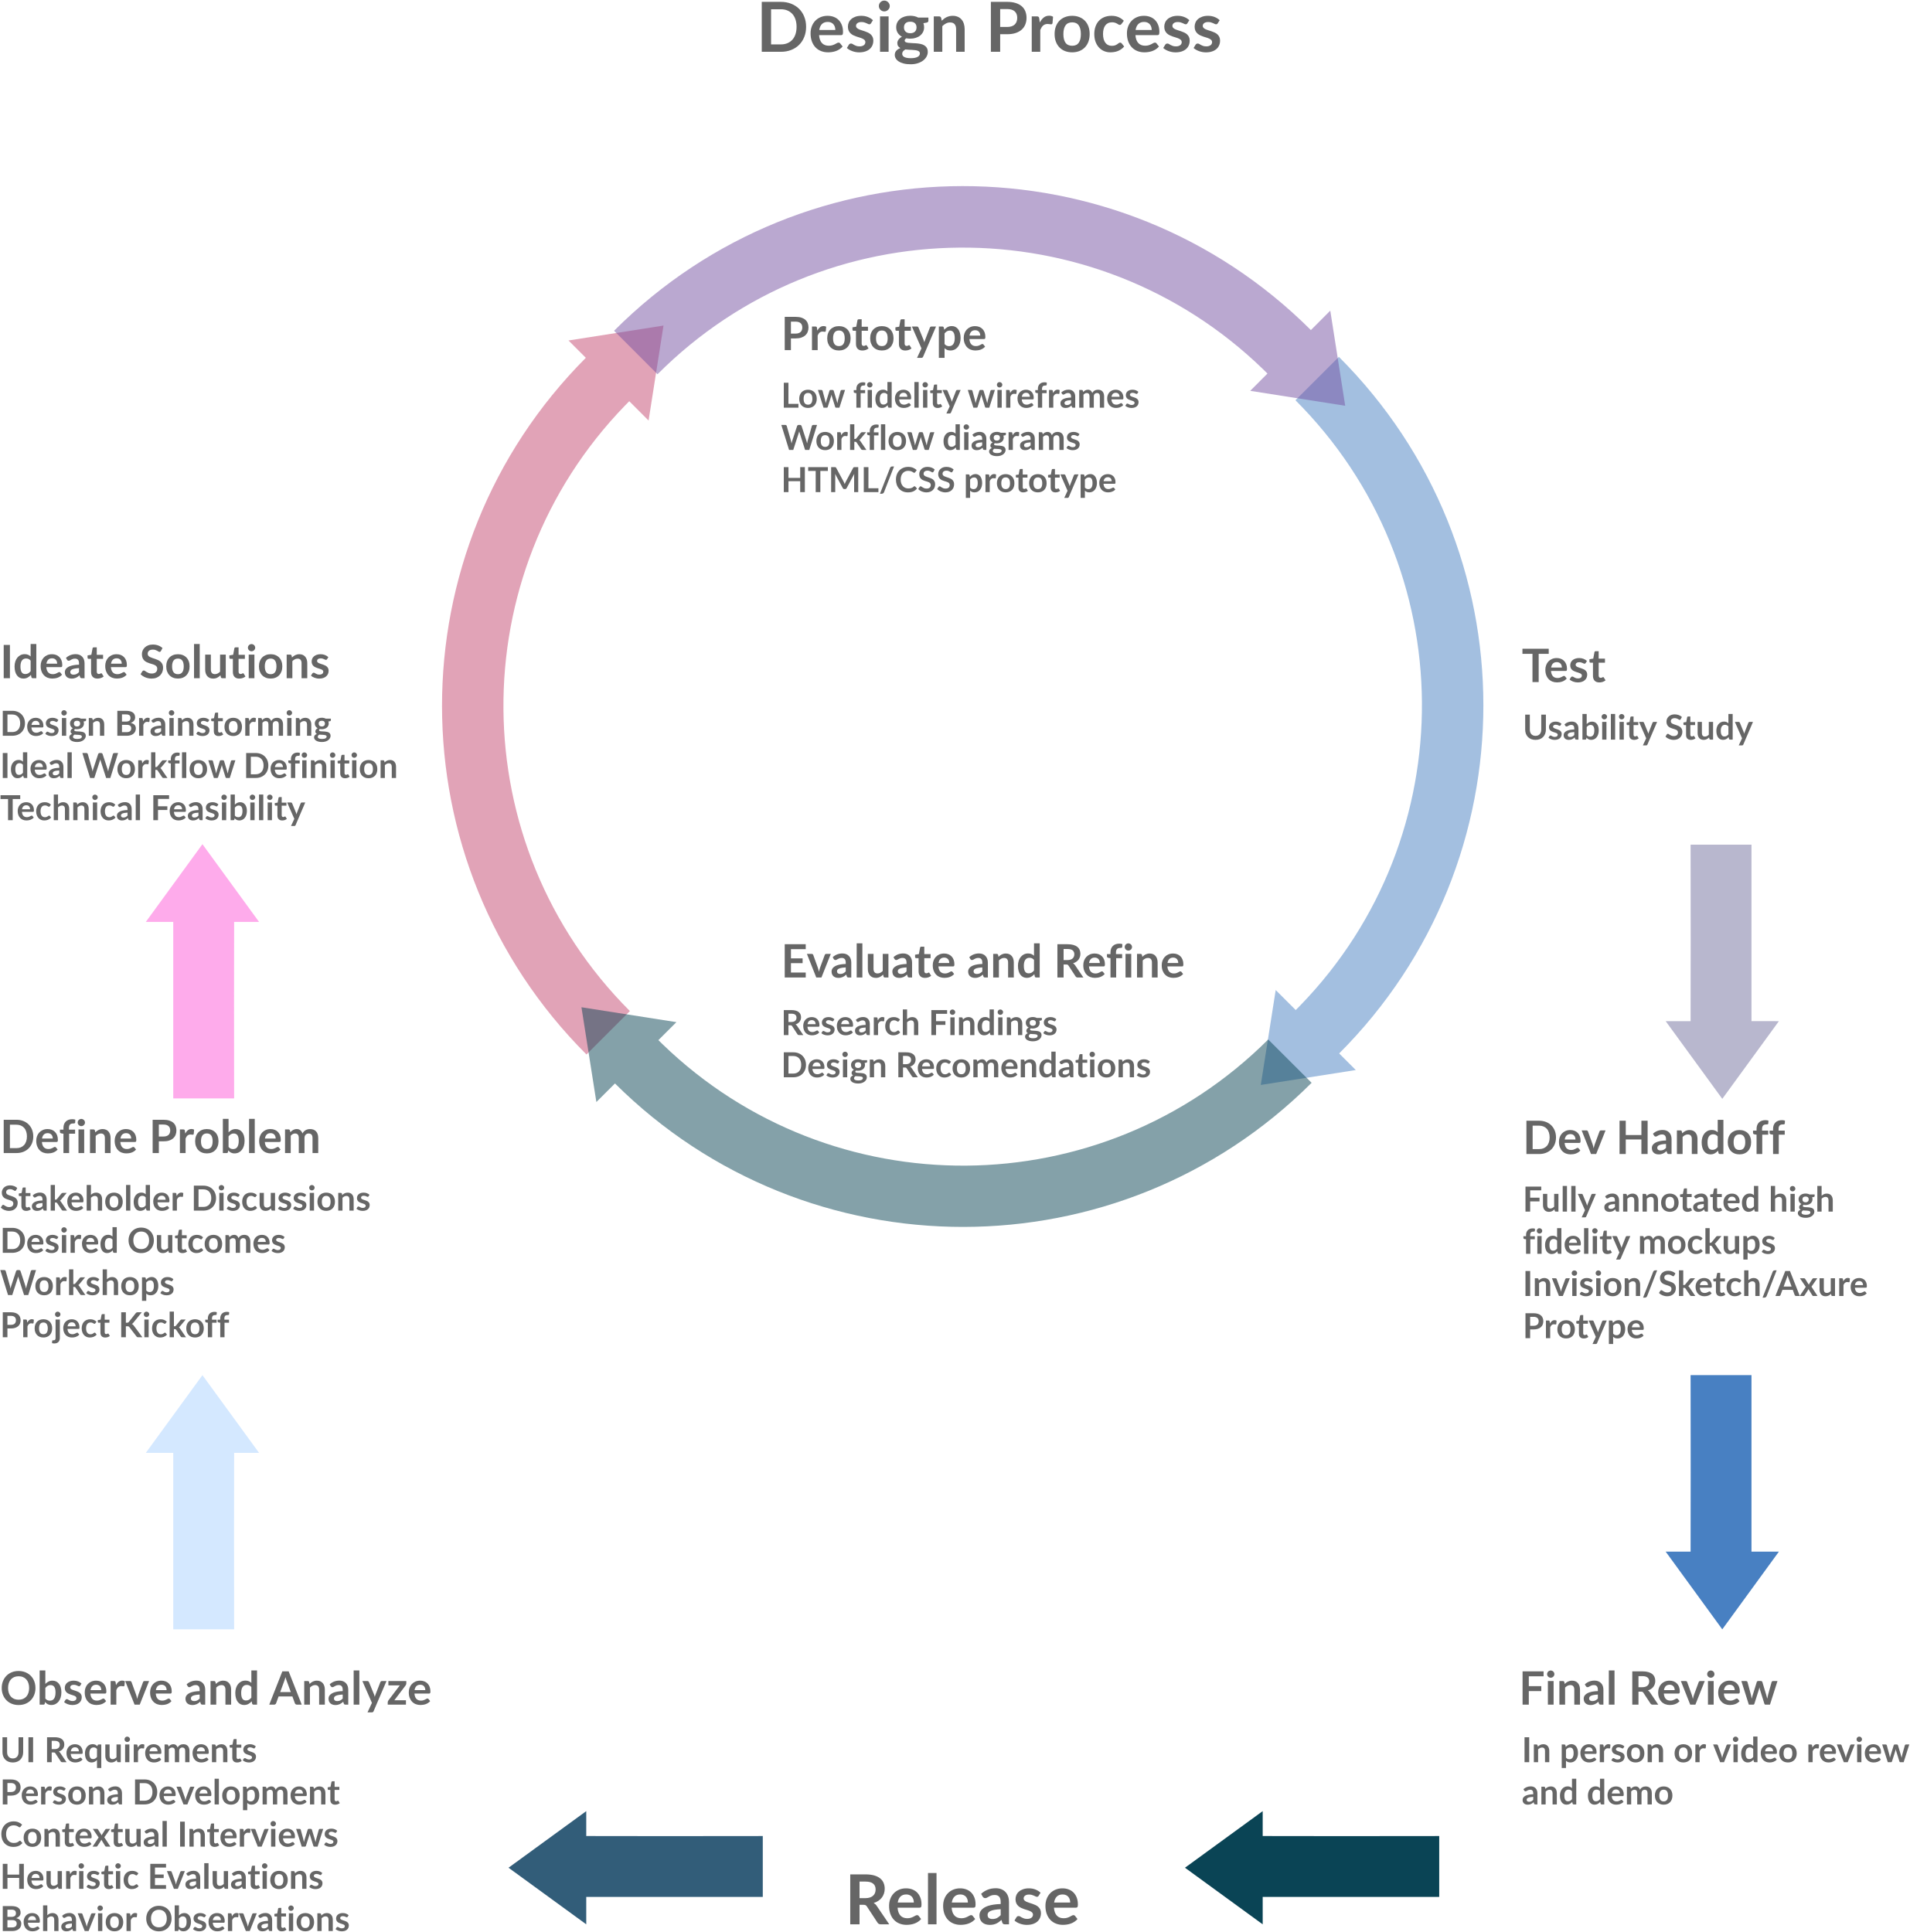
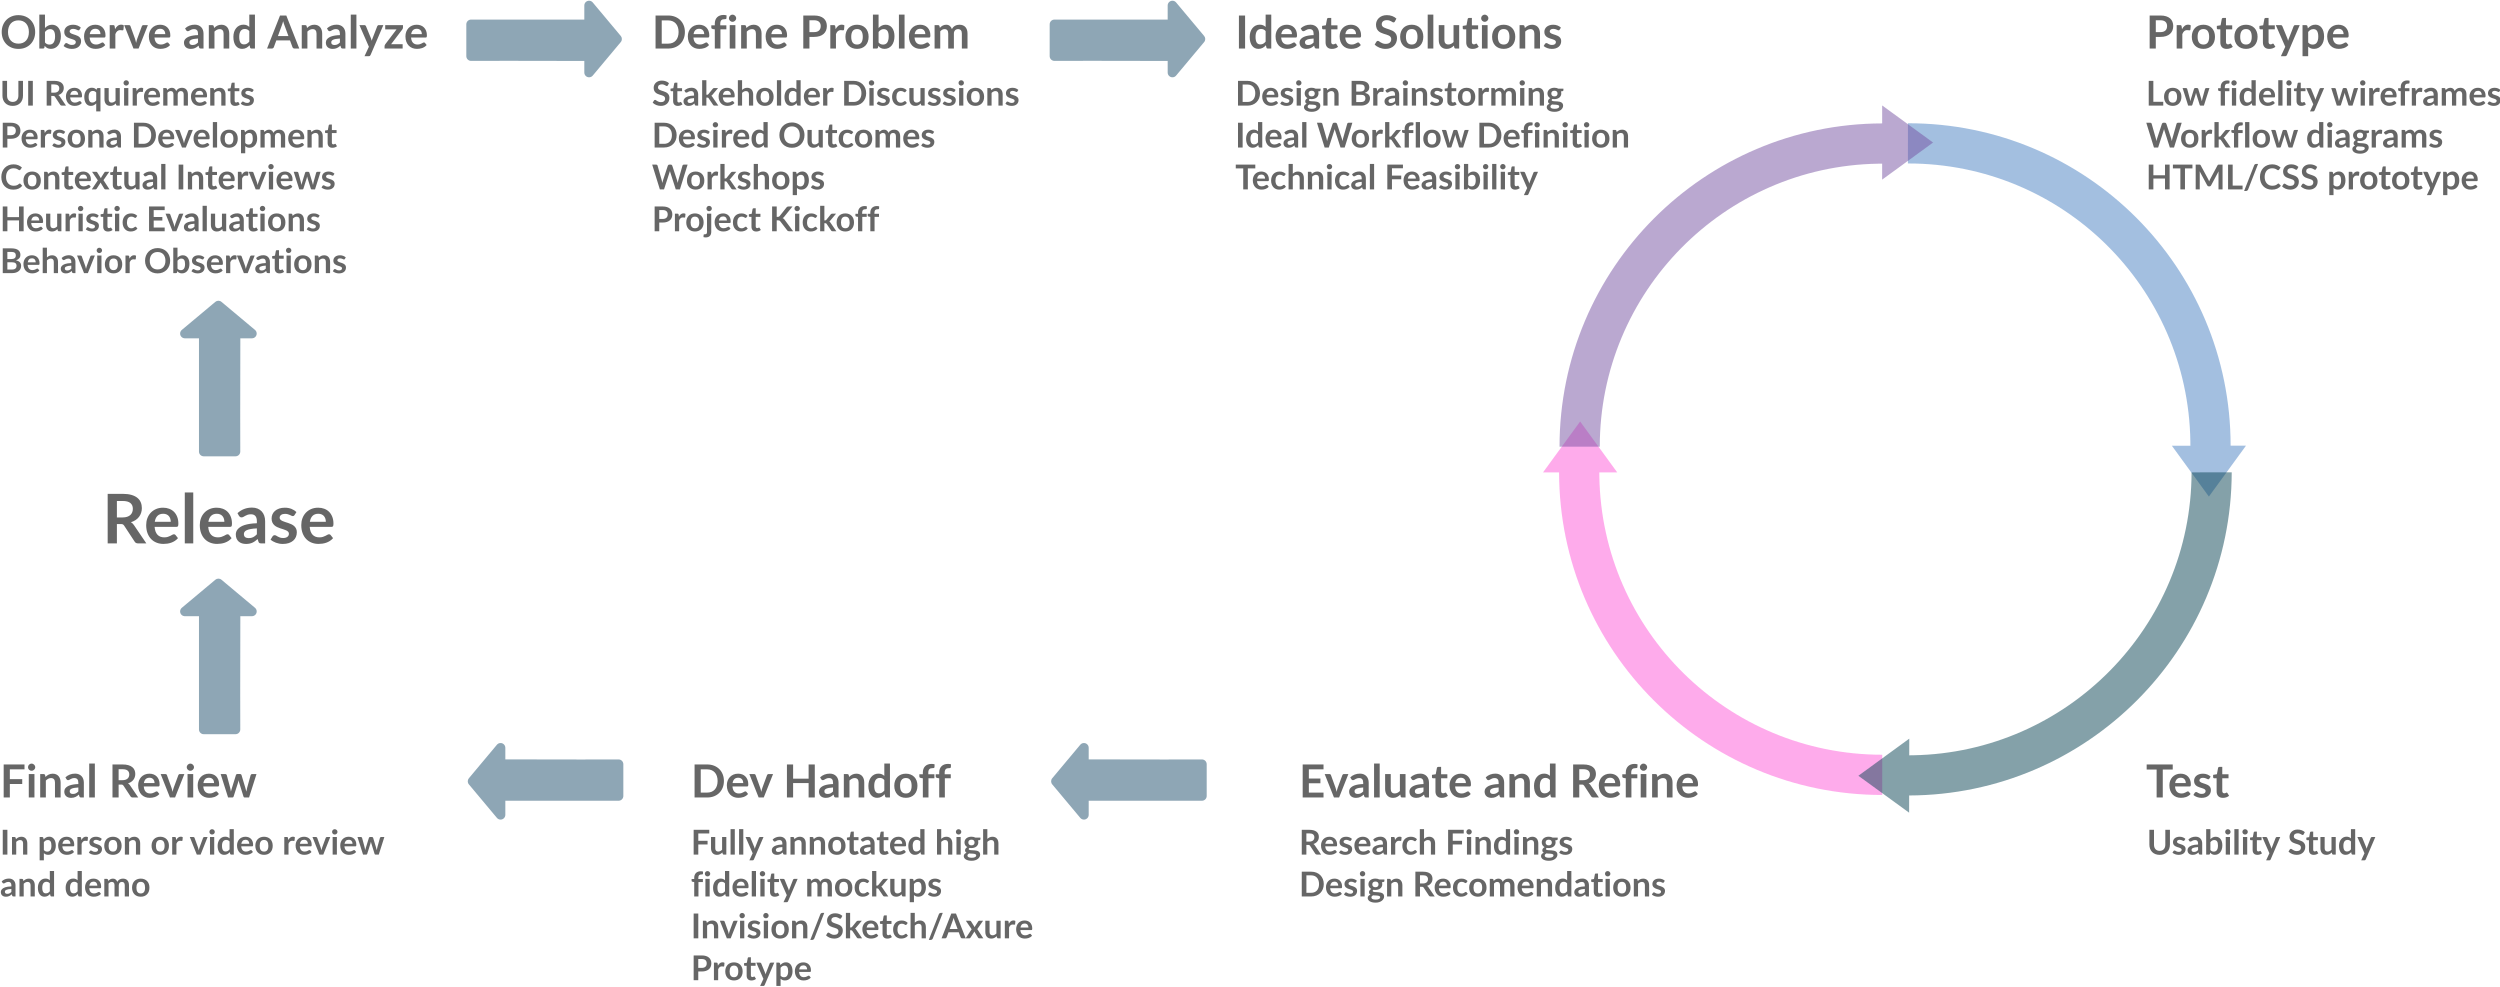
- <svg xmlns="http://www.w3.org/2000/svg" width="1990px" height="2014px" viewBox="0 0 1990 2014" version="1.1">
+ <svg xmlns="http://www.w3.org/2000/svg" width="2627px" height="1037px" viewBox="0 0 2627 1037" version="1.1">
  <g id="Page-1" stroke="none" stroke-width="1" fill="none" fill-rule="evenodd">
-     <g id="Artboard-Copy" transform="translate(-2792, -520)">
-       <path d="M4187.408,892 C4388.099,1092.503 4388.197,1417.522 4187.702,1618.146 L4205.025,1635.454 L4106,1651 L4121.561,1552.068 L4142.431,1572.919 L4147.36,1567.913 C4317.91,1391.907 4316.17,1111.093 4142.14,937.226 L4187.408,892 Z" id="Path" fill-opacity="0.5" fill="#4880C2" />
-       <path d="M3211.75,921.407 L3270.75,1002.407 L3242.287,1002.407 L3242.34,1008.925 C3246.314,1254.021 3446.237,1451.483 3692.28,1451.483 L3692.28,1515.483 C3408.714,1515.483 3178.78,1285.858 3178.281,1002.409 L3152.75,1002.407 L3211.75,921.407 Z" id="Combined-Shape" fill-opacity="0.5" fill="#C44971" transform="translate(3422.515, 1218.445) rotate(-315) translate(-3422.515, -1218.445) " />
-       <path d="M4159,1648.758 C3958.544,1848.852 3633.683,1849.08 3432.942,1649.444 L3413.553,1668.794 L3398,1570 L3496.973,1585.525 L3478.19,1604.274 L3482.802,1608.803 C3658.883,1778.957 3939.815,1777.221 4113.755,1603.595 L4159,1648.758 Z" id="Path" fill-opacity="0.5" fill="#0A4455" />
-       <path d="M4178.442,843.835 L4194,943 L4094.997,927.417 L4112.971,909.414 L4108.399,904.91 C3932.266,734.118 3651.251,735.861 3477.258,910.138 L3432,864.806 C3632.502,663.975 3957.429,663.732 4158.232,864.076 L4178.442,843.835 Z" id="Path" fill-opacity="0.5" fill="#7653A2" />
-       <text id="Observe-and-Analyze" font-family="Lato-Bold, Lato" font-size="48" font-weight="bold" fill="#666666">
-         <tspan x="2792" y="2297">Observe and Analyze</tspan>
+     <g id="Artboard-Copy" transform="translate(-2782, -390)">
+       <g id="Group-9" transform="translate(4774, 872.5) rotate(-45) translate(-4774, -872.5) translate(4415, 514)">
+         <path d="M617.694,118 C750.317,250.348 750.382,464.886 617.888,597.314 L629.336,608.738 L563.897,619 L574.18,553.697 L587.972,567.46 L591.229,564.156 C703.934,447.978 702.784,262.619 587.779,147.853 L617.694,118 Z" id="Path" fill-opacity="0.5" fill="#4880C2" />
+         <path d="M152.544,96 L142.264,161.401 L128.964,148.104 L125.943,151.174 C13.272,267.526 14.422,453.164 129.392,568.103 L99.486,598 C-33.018,465.533 -33.162,250.851 99.054,118.205 L87.125,106.277 L152.544,96 Z" id="Path" fill-opacity="0.55" fill="#FD66DA" />
+         <path d="M598.921,617.932 C466.454,749.872 251.776,750.022 119.121,618.384 L106.308,631.144 L96.03,566 L161.434,576.237 L149.022,588.6 L152.07,591.587 C268.429,703.784 454.077,702.639 569.022,588.152 L598.921,617.932 Z" id="Path" fill-opacity="0.5" fill="#0A4455" />
+         <path d="M611.769,85.612 L622.05,151 L556.626,140.725 L568.504,128.854 L565.483,125.884 C449.089,13.266 263.385,14.415 148.406,129.331 L118.498,99.44 C250.996,-32.986 465.717,-33.146 598.414,98.958 L611.769,85.612 Z" id="Path" fill-opacity="0.5" fill="#7653A2" />
+       </g>
+       <g id="Group" transform="translate(2782, 394)" fill="#666666" font-family="Lato-Bold, Lato" font-weight="bold">
+         <text id="Observe-and-Analyze" font-size="48">
+           <tspan x="0" y="47">Observe and Analyze</tspan>
+         </text>
+         <text id="UI-Requirements-Pers" font-size="36">
+           <tspan x="0" y="107">UI Requirements</tspan>
+           <tspan x="0" y="151">Persona Development</tspan>
+           <tspan x="0" y="195">Contextual Interviews</tspan>
+           <tspan x="0" y="239">Heuristic Evaluations</tspan>
+           <tspan x="0" y="283">Behavior Observations</tspan>
+         </text>
+       </g>
+       <g id="Group-2" transform="translate(3467, 394)" fill="#666666" font-family="Lato-Bold, Lato" font-weight="bold">
+         <text id="Define-Problem" font-size="48">
+           <tspan x="0" y="47">Define Problem</tspan>
+         </text>
+         <text id="Stakeholder-Discussi" font-size="36">
+           <tspan x="0" y="107">Stakeholder Discussions</tspan>
+           <tspan x="0" y="151">Desired Outcomes </tspan>
+           <tspan x="0" y="195">Workshops</tspan>
+           <tspan x="0" y="239">Project Kickoff</tspan>
+         </text>
+       </g>
+       <g id="Group-3" transform="translate(4080, 394)" fill="#666666" font-family="Lato-Bold, Lato" font-weight="bold">
+         <text id="Ideate-Solutions" font-size="48">
+           <tspan x="0" y="47">Ideate Solutions</tspan>
+         </text>
+         <text id="Design-Brainstorming" font-size="36">
+           <tspan x="0" y="107">Design Brainstorming</tspan>
+           <tspan x="0" y="151">Ideal Workflow Definition</tspan>
+           <tspan x="0" y="195">Technical Feasibility</tspan>
+         </text>
+       </g>
+       <g id="Group-4" transform="translate(5037, 394)" fill="#666666" font-family="Lato-Bold, Lato" font-weight="bold">
+         <text id="Prototype" font-size="48">
+           <tspan x="0" y="47">Prototype</tspan>
+         </text>
+         <text id="Low-fidelity-wirefra" font-size="36">
+           <tspan x="0" y="107">Low fidelity wireframes</tspan>
+           <tspan x="0" y="151">Workflow diagrams</tspan>
+           <tspan x="0" y="195">HTML/CSS prototype</tspan>
+         </text>
+       </g>
+       <g id="Group-5" transform="translate(5037, 1181)" fill="#666666" font-family="Lato-Bold, Lato" font-weight="bold">
+         <text id="Test" font-size="48">
+           <tspan x="0" y="47">Test</tspan>
+         </text>
+         <text id="Usability-Study" font-size="36">
+           <tspan x="1" y="107">Usability Study</tspan>
+         </text>
+       </g>
+       <g id="Group-6" transform="translate(4147, 1181)" fill="#666666" font-family="Lato-Bold, Lato" font-weight="bold">
+         <text id="Evaluate-and-Refine" font-size="48">
+           <tspan x="0" y="47">Evaluate and Refine</tspan>
+         </text>
+         <text id="Research-Findings-De" font-size="36">
+           <tspan x="0" y="107">Research Findings</tspan>
+           <tspan x="0" y="151">Design Recomendations</tspan>
+         </text>
+       </g>
+       <g id="Group-7" transform="translate(3508, 1181)" fill="#666666" font-family="Lato-Bold, Lato" font-weight="bold">
+         <text id="Dev-Handoff" font-size="48">
+           <tspan x="0" y="47">Dev Handoff</tspan>
+         </text>
+         <text id="Fully-annotated-high" font-size="36">
+           <tspan x="0" y="107">Fully annotated high</tspan>
+           <tspan x="0" y="151">fidelity mockups</tspan>
+           <tspan x="0" y="195">Invision/Sketch/Axure </tspan>
+           <tspan x="0" y="239">Protype</tspan>
+         </text>
+       </g>
+       <g id="Group-8" transform="translate(2782, 1181)" fill="#666666" font-family="Lato-Bold, Lato" font-weight="bold">
+         <text id="Final-Review" font-size="48">
+           <tspan x="0" y="47">Final Review</tspan>
+         </text>
+         <text id="In-person-or-video-r" font-size="36">
+           <tspan x="0" y="107">In person or video review </tspan>
+           <tspan x="0" y="151">and demo</tspan>
+         </text>
+       </g>
+       <text id="Release" font-family="Lato-Bold, Lato" font-size="72" font-weight="bold" fill="#666666">
+         <tspan x="2889.348" y="961">Release</tspan>
      </text>
-       <text id="Define-Problem" font-family="Lato-Bold, Lato" font-size="48" font-weight="bold" fill="#666666">
-         <tspan x="2792" y="1722">Define Problem</tspan>
-       </text>
-       <text id="Ideate-Solutions" font-family="Lato-Bold, Lato" font-size="48" font-weight="bold" fill="#666666">
-         <tspan x="2792" y="1227">Ideate Solutions</tspan>
-       </text>
-       <text id="Prototype" font-family="Lato-Bold, Lato" font-size="48" font-weight="bold" fill="#666666">
-         <tspan x="3606" y="885">Prototype</tspan>
-       </text>
-       <text id="Design-Process" font-family="Lato-Bold, Lato" font-size="72" font-weight="bold" fill="#666666">
-         <tspan x="3580.126" y="574">Design Process</tspan>
-       </text>
-       <text id="Test" font-family="Lato-Bold, Lato" font-size="48" font-weight="bold" fill="#666666">
-         <tspan x="4378" y="1231">Test</tspan>
-       </text>
-       <text id="Evaluate-and-Refine" font-family="Lato-Bold, Lato" font-size="48" font-weight="bold" fill="#666666">
-         <tspan x="3606" y="1539">Evaluate and Refine</tspan>
-       </text>
-       <text id="Dev-Handoff" font-family="Lato-Bold, Lato" font-size="48" font-weight="bold" fill="#666666">
-         <tspan x="4379" y="1723">Dev Handoff</tspan>
-       </text>
-       <text id="Final-Review" font-family="Lato-Bold, Lato" font-size="48" font-weight="bold" fill="#666666">
-         <tspan x="4375" y="2297">Final Review</tspan>
-       </text>
-       <text id="Release" font-family="Lato-Bold, Lato" font-size="72" font-weight="bold" fill="#666666">
-         <tspan x="3672.348" y="2526">Release</tspan>
-       </text>
-       <text id="UI-Requirements-Pers" font-family="Lato-Bold, Lato" font-size="36" font-weight="bold" fill="#666666">
-         <tspan x="2792" y="2357">UI Requirements</tspan>
-         <tspan x="2792" y="2401">Persona Development</tspan>
-         <tspan x="2792" y="2445">Contextual Interviews</tspan>
-         <tspan x="2792" y="2489">Heuristic Evaluations</tspan>
-         <tspan x="2792" y="2533">Behavior Observations</tspan>
-       </text>
-       <text id="Stakeholder-Discussi" font-family="Lato-Bold, Lato" font-size="36" font-weight="bold" fill="#666666">
-         <tspan x="2792" y="1782">Stakeholder Discussions</tspan>
-         <tspan x="2792" y="1826">Desired Outcomes </tspan>
-         <tspan x="2792" y="1870">Workshops</tspan>
-         <tspan x="2792" y="1914">Project Kickoff</tspan>
-       </text>
-       <text id="Design-Brainstorming" font-family="Lato-Bold, Lato" font-size="36" font-weight="bold" fill="#666666">
-         <tspan x="2792" y="1287">Design Brainstorming</tspan>
-         <tspan x="2792" y="1331">Ideal Workflow Definition</tspan>
-         <tspan x="2792" y="1375">Technical Feasibility</tspan>
-       </text>
-       <text id="Low-fidelity-wirefra" font-family="Lato-Bold, Lato" font-size="36" font-weight="bold" fill="#666666">
-         <tspan x="3606" y="945">Low fidelity wireframes</tspan>
-         <tspan x="3606" y="989">Workflow diagrams</tspan>
-         <tspan x="3606" y="1033">HTML/CSS prototype</tspan>
-       </text>
-       <text id="Usability-Study" font-family="Lato-Bold, Lato" font-size="36" font-weight="bold" fill="#666666">
-         <tspan x="4379" y="1291">Usability Study</tspan>
-       </text>
-       <text id="Research-Findings-De" font-family="Lato-Bold, Lato" font-size="36" font-weight="bold" fill="#666666">
-         <tspan x="3606" y="1599">Research Findings</tspan>
-         <tspan x="3606" y="1643">Design Recomendations</tspan>
-       </text>
-       <text id="Fully-annotated-high" font-family="Lato-Bold, Lato" font-size="36" font-weight="bold" fill="#666666">
-         <tspan x="4379" y="1783">Fully annotated high</tspan>
-         <tspan x="4379" y="1827">fidelity mockups</tspan>
-         <tspan x="4379" y="1871">Invision/Sketch/Axure </tspan>
-         <tspan x="4379" y="1915">Protype</tspan>
-       </text>
-       <text id="In-person-or-video-r" font-family="Lato-Bold, Lato" font-size="36" font-weight="bold" fill="#666666">
-         <tspan x="4378" y="2357">In person or video review </tspan>
-         <tspan x="4378" y="2401">and demo</tspan>
-       </text>
-       <path d="M3054.478,1473.507 L3135.478,1532.507 L3054.478,1591.507 L3054.477,1565.54 L3048.066,1565.54 C2945.493,1565.289 3006.309,1565.54 2870.493,1565.54 L2870.493,1502.085 L3054.476,1502.085 L3054.478,1473.507 Z" id="Path-Copy" fill-opacity="0.55" fill="#FD66DA" transform="translate(3002.985, 1532.507) rotate(-90) translate(-3002.985, -1532.507) " />
-       <path d="M4638.493,1474 L4719.493,1533 L4638.493,1592 L4638.492,1566.032 L4632.081,1566.032 C4529.507,1565.781 4590.323,1566.032 4454.507,1566.032 L4454.507,1502.578 L4638.491,1502.578 L4638.493,1474 Z" id="Path-Copy-7" fill="#B8B7CE" transform="translate(4587, 1533) rotate(-270) translate(-4587, -1533) " />
-       <path d="M4638.493,2027 L4719.493,2086 L4638.493,2145 L4638.492,2119.032 L4632.081,2119.032 C4529.507,2118.781 4590.323,2119.032 4454.507,2119.032 L4454.507,2055.578 L4638.491,2055.578 L4638.493,2027 Z" id="Path-Copy-8" fill="#4880C2" transform="translate(4587, 2086) rotate(-270) translate(-4587, -2086) " />
-       <path d="M4210.985,2408 L4291.985,2467 L4210.985,2526 L4210.985,2500.032 L4204.573,2500.032 C4102,2499.781 4162.816,2500.032 4027,2500.032 L4027,2436.578 L4210.983,2436.578 L4210.985,2408 Z" id="Path-Copy-9" fill="#0A4455" transform="translate(4159.493, 2467) rotate(-180) translate(-4159.493, -2467) " />
-       <path d="M3505.985,2408 L3586.985,2467 L3505.985,2526 L3505.985,2500.032 L3499.573,2500.032 C3397,2499.781 3457.816,2500.032 3322,2500.032 L3322,2436.578 L3505.983,2436.578 L3505.985,2408 Z" id="Path-Copy-10" fill="#325D79" transform="translate(3454.493, 2467) rotate(-180) translate(-3454.493, -2467) " />
-       <path d="M3054.478,2027 L3135.478,2086 L3054.478,2145 L3054.477,2119.032 L3048.066,2119.032 C2945.493,2118.781 3006.309,2119.032 2870.493,2119.032 L2870.493,2055.578 L3054.476,2055.578 L3054.478,2027 Z" id="Path-Copy-4" fill="#D4E8FF" transform="translate(3002.985, 2086) rotate(-90) translate(-3002.985, -2086) " />
+       <path d="M3404.83,392.556 L3434.315,427.791 C3435.869,429.648 3435.869,432.352 3434.315,434.209 L3404.831,469.443 C3403.059,471.56 3399.905,471.841 3397.787,470.068 C3396.652,469.118 3395.996,467.714 3395.996,466.234 L3395.996,454.032 L3395.996,454.032 L3389.584,454.032 C3329.635,453.886 3292.12,453.868 3277.037,453.978 C3274.275,453.998 3272.02,451.776 3272,449.015 C3272,449.002 3272,448.99 3272,448.978 L3272,415.578 C3272,412.816 3274.239,410.578 3277,410.578 L3395.994,410.578 L3395.994,410.578 L3395.995,395.765 C3395.996,393.003 3398.234,390.765 3400.996,390.765 C3402.476,390.765 3403.88,391.421 3404.83,392.556 Z" id="Path-Copy-12" fill-opacity="0.55" fill="#325D79" />
+       <path d="M4017.83,392.556 L4047.315,427.791 C4048.869,429.648 4048.869,432.352 4047.315,434.209 L4017.831,469.443 C4016.059,471.56 4012.905,471.841 4010.787,470.068 C4009.652,469.118 4008.996,467.714 4008.996,466.234 L4008.996,454.032 L4008.996,454.032 L4002.584,454.032 C3942.635,453.886 3905.12,453.868 3890.037,453.978 C3887.275,453.998 3885.02,451.776 3885,449.015 C3885,449.002 3885,448.99 3885,448.978 L3885,415.578 C3885,412.816 3887.239,410.578 3890,410.578 L4008.994,410.578 L4008.994,410.578 L4008.995,395.765 C4008.996,393.003 4011.234,390.765 4013.996,390.765 C4015.476,390.765 4016.88,391.421 4017.83,392.556 Z" id="Path-Copy-13" fill-opacity="0.55" fill="#325D79" />
+       <path d="M4017.83,1172.556 L4047.315,1207.791 C4048.869,1209.648 4048.869,1212.352 4047.315,1214.209 L4017.831,1249.443 C4016.059,1251.56 4012.905,1251.841 4010.787,1250.068 C4009.652,1249.118 4008.996,1247.714 4008.996,1246.234 L4008.996,1234.032 L4008.996,1234.032 L4002.584,1234.032 C3942.635,1233.886 3905.12,1233.868 3890.037,1233.978 C3887.275,1233.998 3885.02,1231.776 3885,1229.015 C3885,1229.002 3885,1228.99 3885,1228.978 L3885,1195.578 C3885,1192.816 3887.239,1190.578 3890,1190.578 L4008.994,1190.578 L4008.994,1190.578 L4008.995,1175.765 C4008.996,1173.003 4011.234,1170.765 4013.996,1170.765 C4015.476,1170.765 4016.88,1171.421 4017.83,1172.556 Z" id="Path-Copy-14" fill-opacity="0.55" fill="#325D79" transform="translate(3967.5, 1211) rotate(-180) translate(-3967.5, -1211) " />
+       <path d="M3404.83,1172.556 L3434.315,1207.791 C3435.869,1209.648 3435.869,1212.352 3434.315,1214.209 L3404.831,1249.443 C3403.059,1251.56 3399.905,1251.841 3397.787,1250.068 C3396.652,1249.118 3395.996,1247.714 3395.996,1246.234 L3395.996,1234.032 L3395.996,1234.032 L3389.584,1234.032 C3329.635,1233.886 3292.12,1233.868 3277.037,1233.978 C3274.275,1233.998 3272.02,1231.776 3272,1229.015 C3272,1229.002 3272,1228.99 3272,1228.978 L3272,1195.578 C3272,1192.816 3274.239,1190.578 3277,1190.578 L3395.994,1190.578 L3395.994,1190.578 L3395.995,1175.765 C3395.996,1173.003 3398.234,1170.765 3400.996,1170.765 C3402.476,1170.765 3403.88,1171.421 3404.83,1172.556 Z" id="Path-Copy-15" fill-opacity="0.55" fill="#325D79" transform="translate(3354.5, 1211) rotate(-180) translate(-3354.5, -1211) " />
+       <path d="M3061.83,1040.556 L3091.315,1075.791 C3092.869,1077.648 3092.869,1080.352 3091.315,1082.209 L3061.831,1117.443 C3060.059,1119.56 3056.905,1119.841 3054.787,1118.068 C3053.652,1117.118 3052.996,1115.714 3052.996,1114.234 L3052.996,1102.032 L3052.996,1102.032 L3046.584,1102.032 C2986.635,1101.886 2949.12,1101.868 2934.037,1101.978 C2931.275,1101.998 2929.02,1099.776 2929,1097.015 C2929,1097.002 2929,1096.99 2929,1096.978 L2929,1063.578 C2929,1060.816 2931.239,1058.578 2934,1058.578 L3052.994,1058.578 L3052.994,1058.578 L3052.995,1043.765 C3052.996,1041.003 3055.234,1038.765 3057.996,1038.765 C3059.476,1038.765 3060.88,1039.421 3061.83,1040.556 Z" id="Path-Copy-16" fill-opacity="0.55" fill="#325D79" transform="translate(3011.5, 1079) rotate(-90) translate(-3011.5, -1079) " />
+       <path d="M3061.83,748.556 L3091.315,783.791 C3092.869,785.648 3092.869,788.352 3091.315,790.209 L3061.831,825.443 C3060.059,827.56 3056.905,827.841 3054.787,826.068 C3053.652,825.118 3052.996,823.714 3052.996,822.234 L3052.996,810.032 L3052.996,810.032 L3046.584,810.032 C2986.635,809.886 2949.12,809.868 2934.037,809.978 C2931.275,809.998 2929.02,807.776 2929,805.015 C2929,805.002 2929,804.99 2929,804.978 L2929,771.578 C2929,768.816 2931.239,766.578 2934,766.578 L3052.994,766.578 L3052.994,766.578 L3052.995,751.765 C3052.996,749.003 3055.234,746.765 3057.996,746.765 C3059.476,746.765 3060.88,747.421 3061.83,748.556 Z" id="Path-Copy-17" fill-opacity="0.55" fill="#325D79" transform="translate(3011.5, 787) rotate(-90) translate(-3011.5, -787) " />
    </g>
  </g>
</svg>
